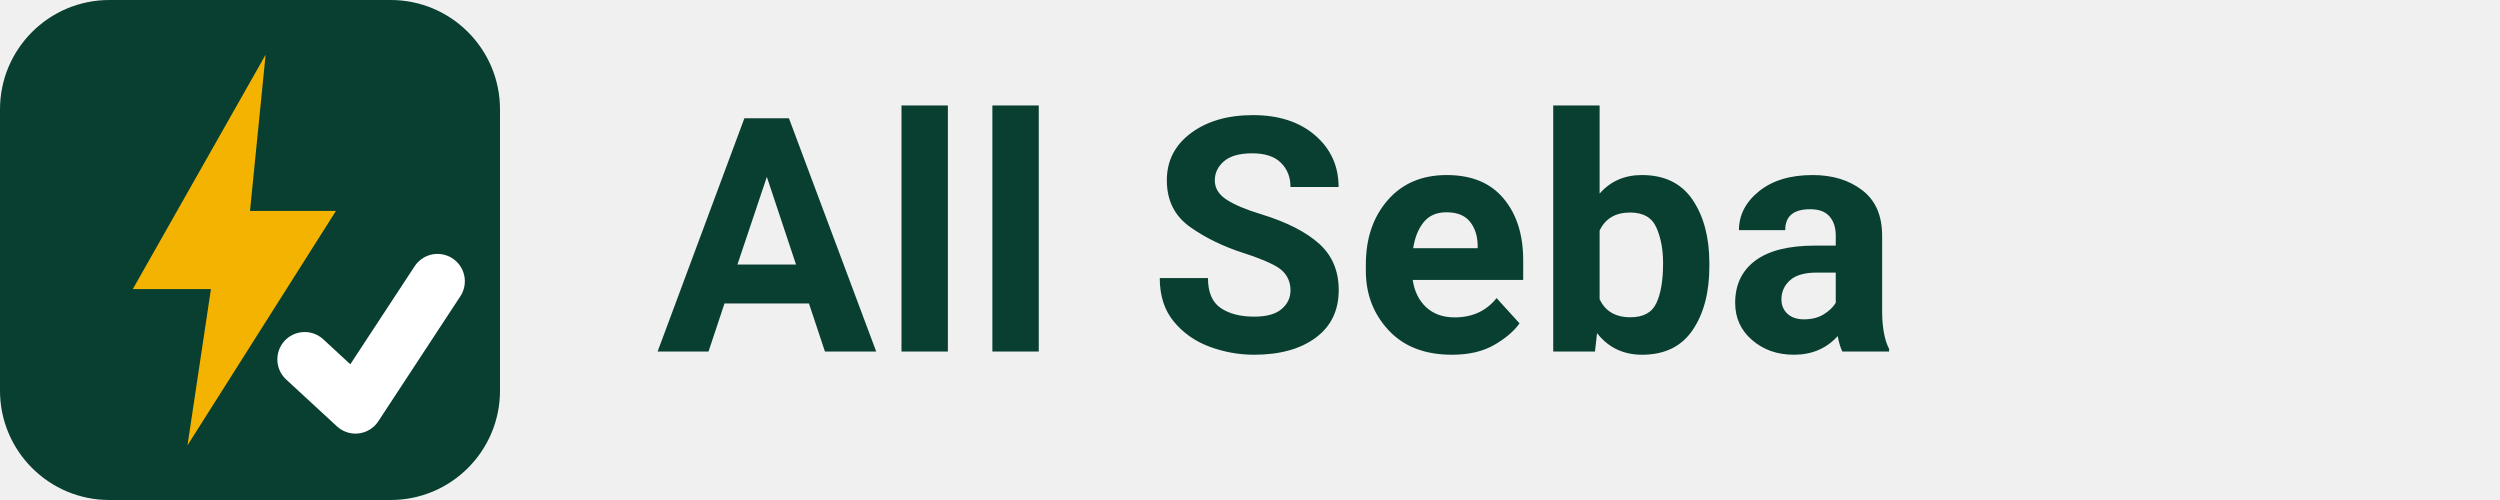
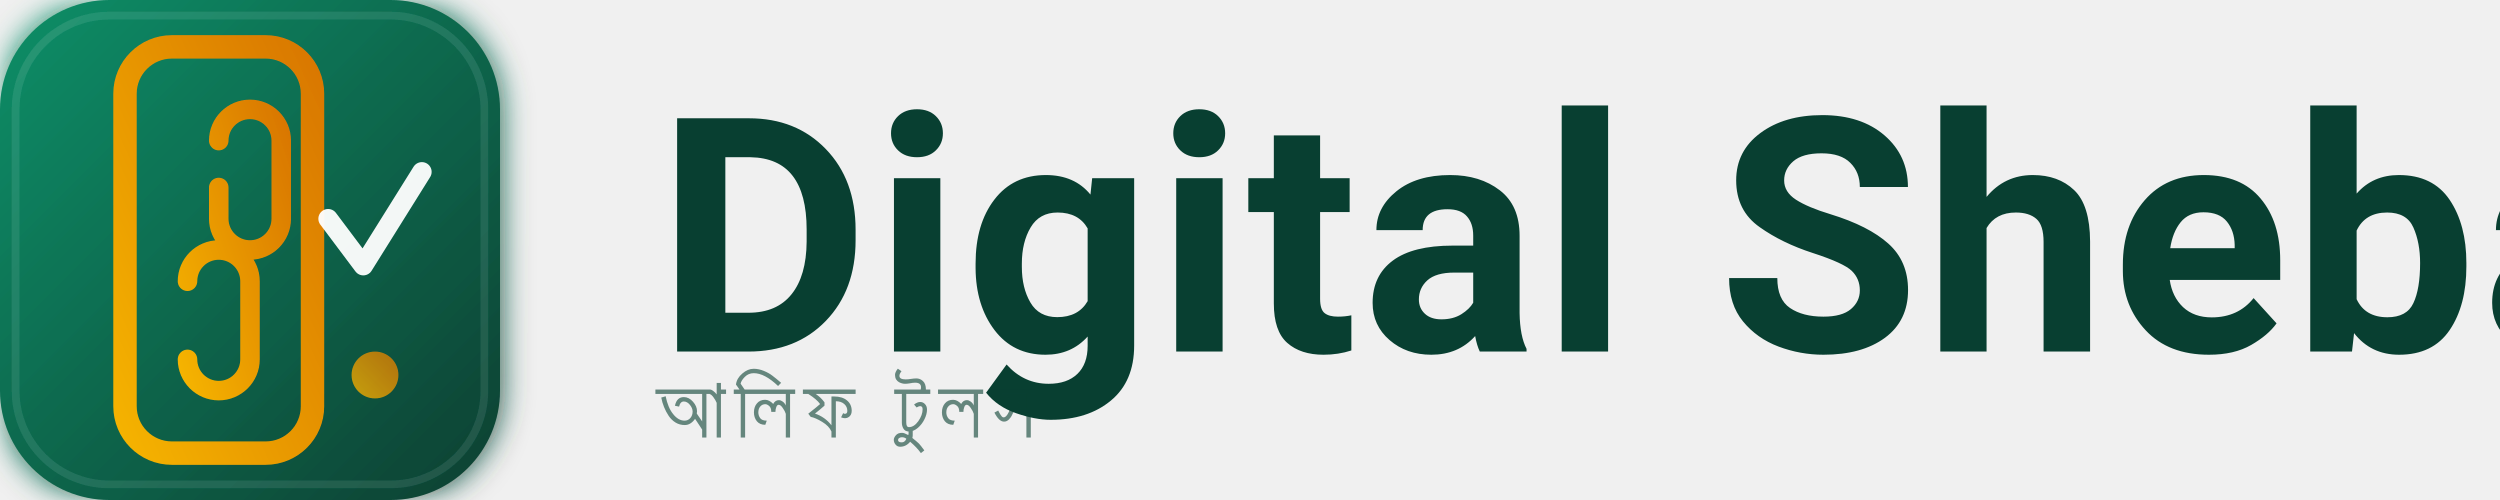
- <svg xmlns="http://www.w3.org/2000/svg" viewBox="0 0 320 64" role="img" aria-label="All Seba">
-   <g>
-     <rect width="64" height="64" rx="14" fill="#083f31" />
-     <path d="M34 7 L17 37 L27 37 L24 57 L43 27 L32 27 Z" fill="#f5b301" />
-     <path d="M39 46 L45.5 52 L56 36" fill="none" stroke="#083f31" stroke-width="11" stroke-linecap="round" stroke-linejoin="round" />
-     <path d="M39 46 L45.5 52 L56 36" fill="none" stroke="#ffffff" stroke-width="7" stroke-linecap="round" stroke-linejoin="round" />
+ <svg xmlns="http://www.w3.org/2000/svg" viewBox="0 0 320 64" role="img" aria-label="Digital Sheba">
+   <defs>
+     <linearGradient id="primaryGrad" x1="0%" y1="0%" x2="100%" y2="100%">
+       <stop offset="0%" stop-color="#0d8f68" />
+       <stop offset="100%" stop-color="#083f31" />
+     </linearGradient>
+     <linearGradient id="accentGrad" x1="0%" y1="100%" x2="100%" y2="0%">
+       <stop offset="0%" stop-color="#f5b301" />
+       <stop offset="100%" stop-color="#d97706" />
+     </linearGradient>
+     <filter id="glow" x="-20%" y="-20%" width="140%" height="140%">
+       <feGaussianBlur stdDeviation="2" result="blur" />
+       <feMerge>
+         <feMergeNode in="blur" />
+         <feMergeNode in="SourceGraphic" />
+       </feMerge>
+     </filter>
+   </defs>
+   <g transform="translate(0,0)" filter="url(#glow)">
+     <rect width="64" height="64" rx="14" fill="url(#primaryGrad)" />
+     <rect width="60" height="60" x="2" y="2" rx="12" fill="none" stroke="rgba(255,255,255,0.1)" stroke-width="1" />
+     <path d="M16 12               C16 8.686 18.686 6 22 6               H34               C37.314 6 40 8.686 40 12               V52               C40 55.314 37.314 58 34 58               H22               C18.686 58 16 55.314 16 52               Z" fill="none" stroke="url(#accentGrad)" stroke-width="3" stroke-linecap="round" stroke-linejoin="round" />
+     <path d="M28 18               C28 15.791 29.791 14 32 14               C34.209 14 36 15.791 36 18               V28               C36 30.209 34.209 32 32 32               C29.791 32 28 30.209 28 28               V24               M24 36               C24 33.791 25.791 32 28 32               C30.209 32 32 33.791 32 36               V46               C32 48.209 30.209 50 28 50               C25.791 50 24 48.209 24 46" fill="none" stroke="url(#accentGrad)" stroke-width="2.5" stroke-linecap="round" stroke-linejoin="round" />
+     <path d="M42 28 L46.5 34 L54 22" fill="none" stroke="#ffffff" stroke-width="2.5" stroke-linecap="round" stroke-linejoin="round" opacity="0.95" />
+     <circle cx="48" cy="48" r="3" fill="url(#accentGrad)" opacity="0.8" />
  </g>
-   <text x="84" y="45" fill="#083f31" font-family="system-ui, 'Segoe UI', Roboto, Helvetica, Arial, sans-serif" font-size="42" font-weight="700" letter-spacing="0.5">All Seba</text>
+   <text x="84" y="45" fill="#083f31" font-family="system-ui, 'Segoe UI', Roboto, Helvetica, Arial, sans-serif" font-size="42" font-weight="700" letter-spacing="0.5">Digital Sheba</text>
+   <text x="84" y="56" fill="#083f31" opacity="0.6" font-family="system-ui, 'Segoe UI', Roboto, Helvetica, Arial, sans-serif" font-size="11" font-weight="400" letter-spacing="1.2" text-transform="uppercase">আলিফ টুলস</text>
</svg>
